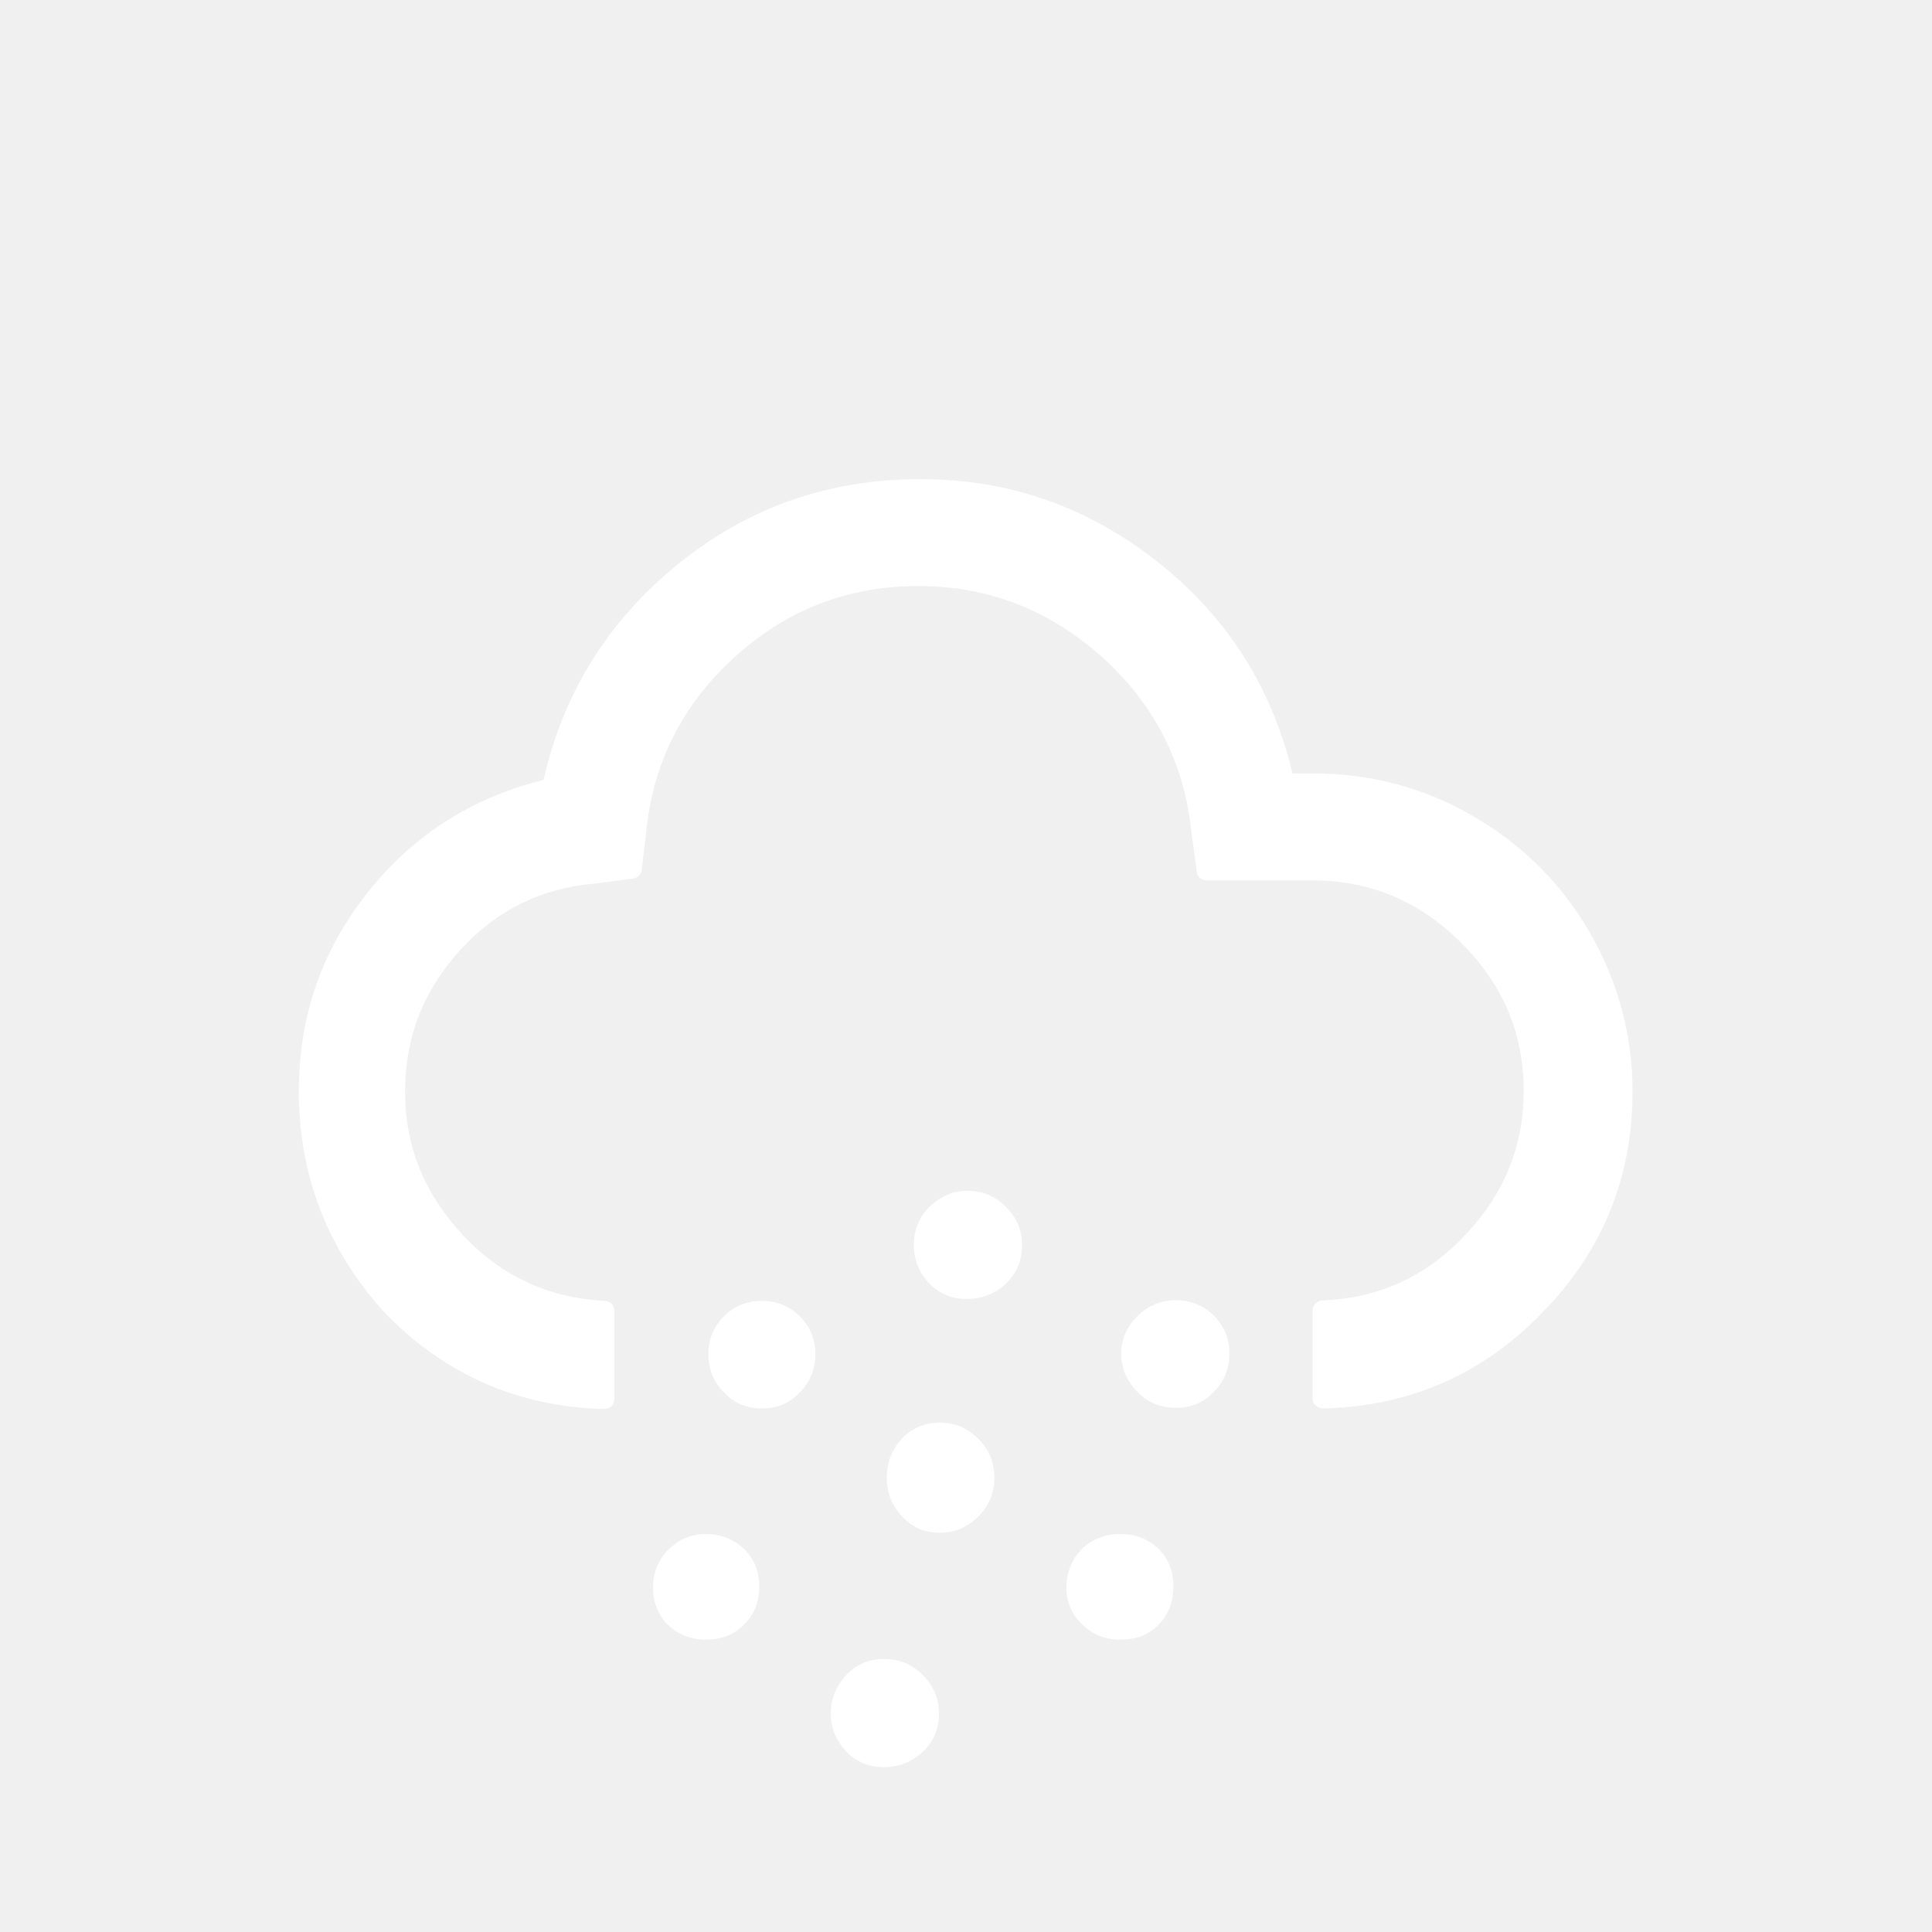
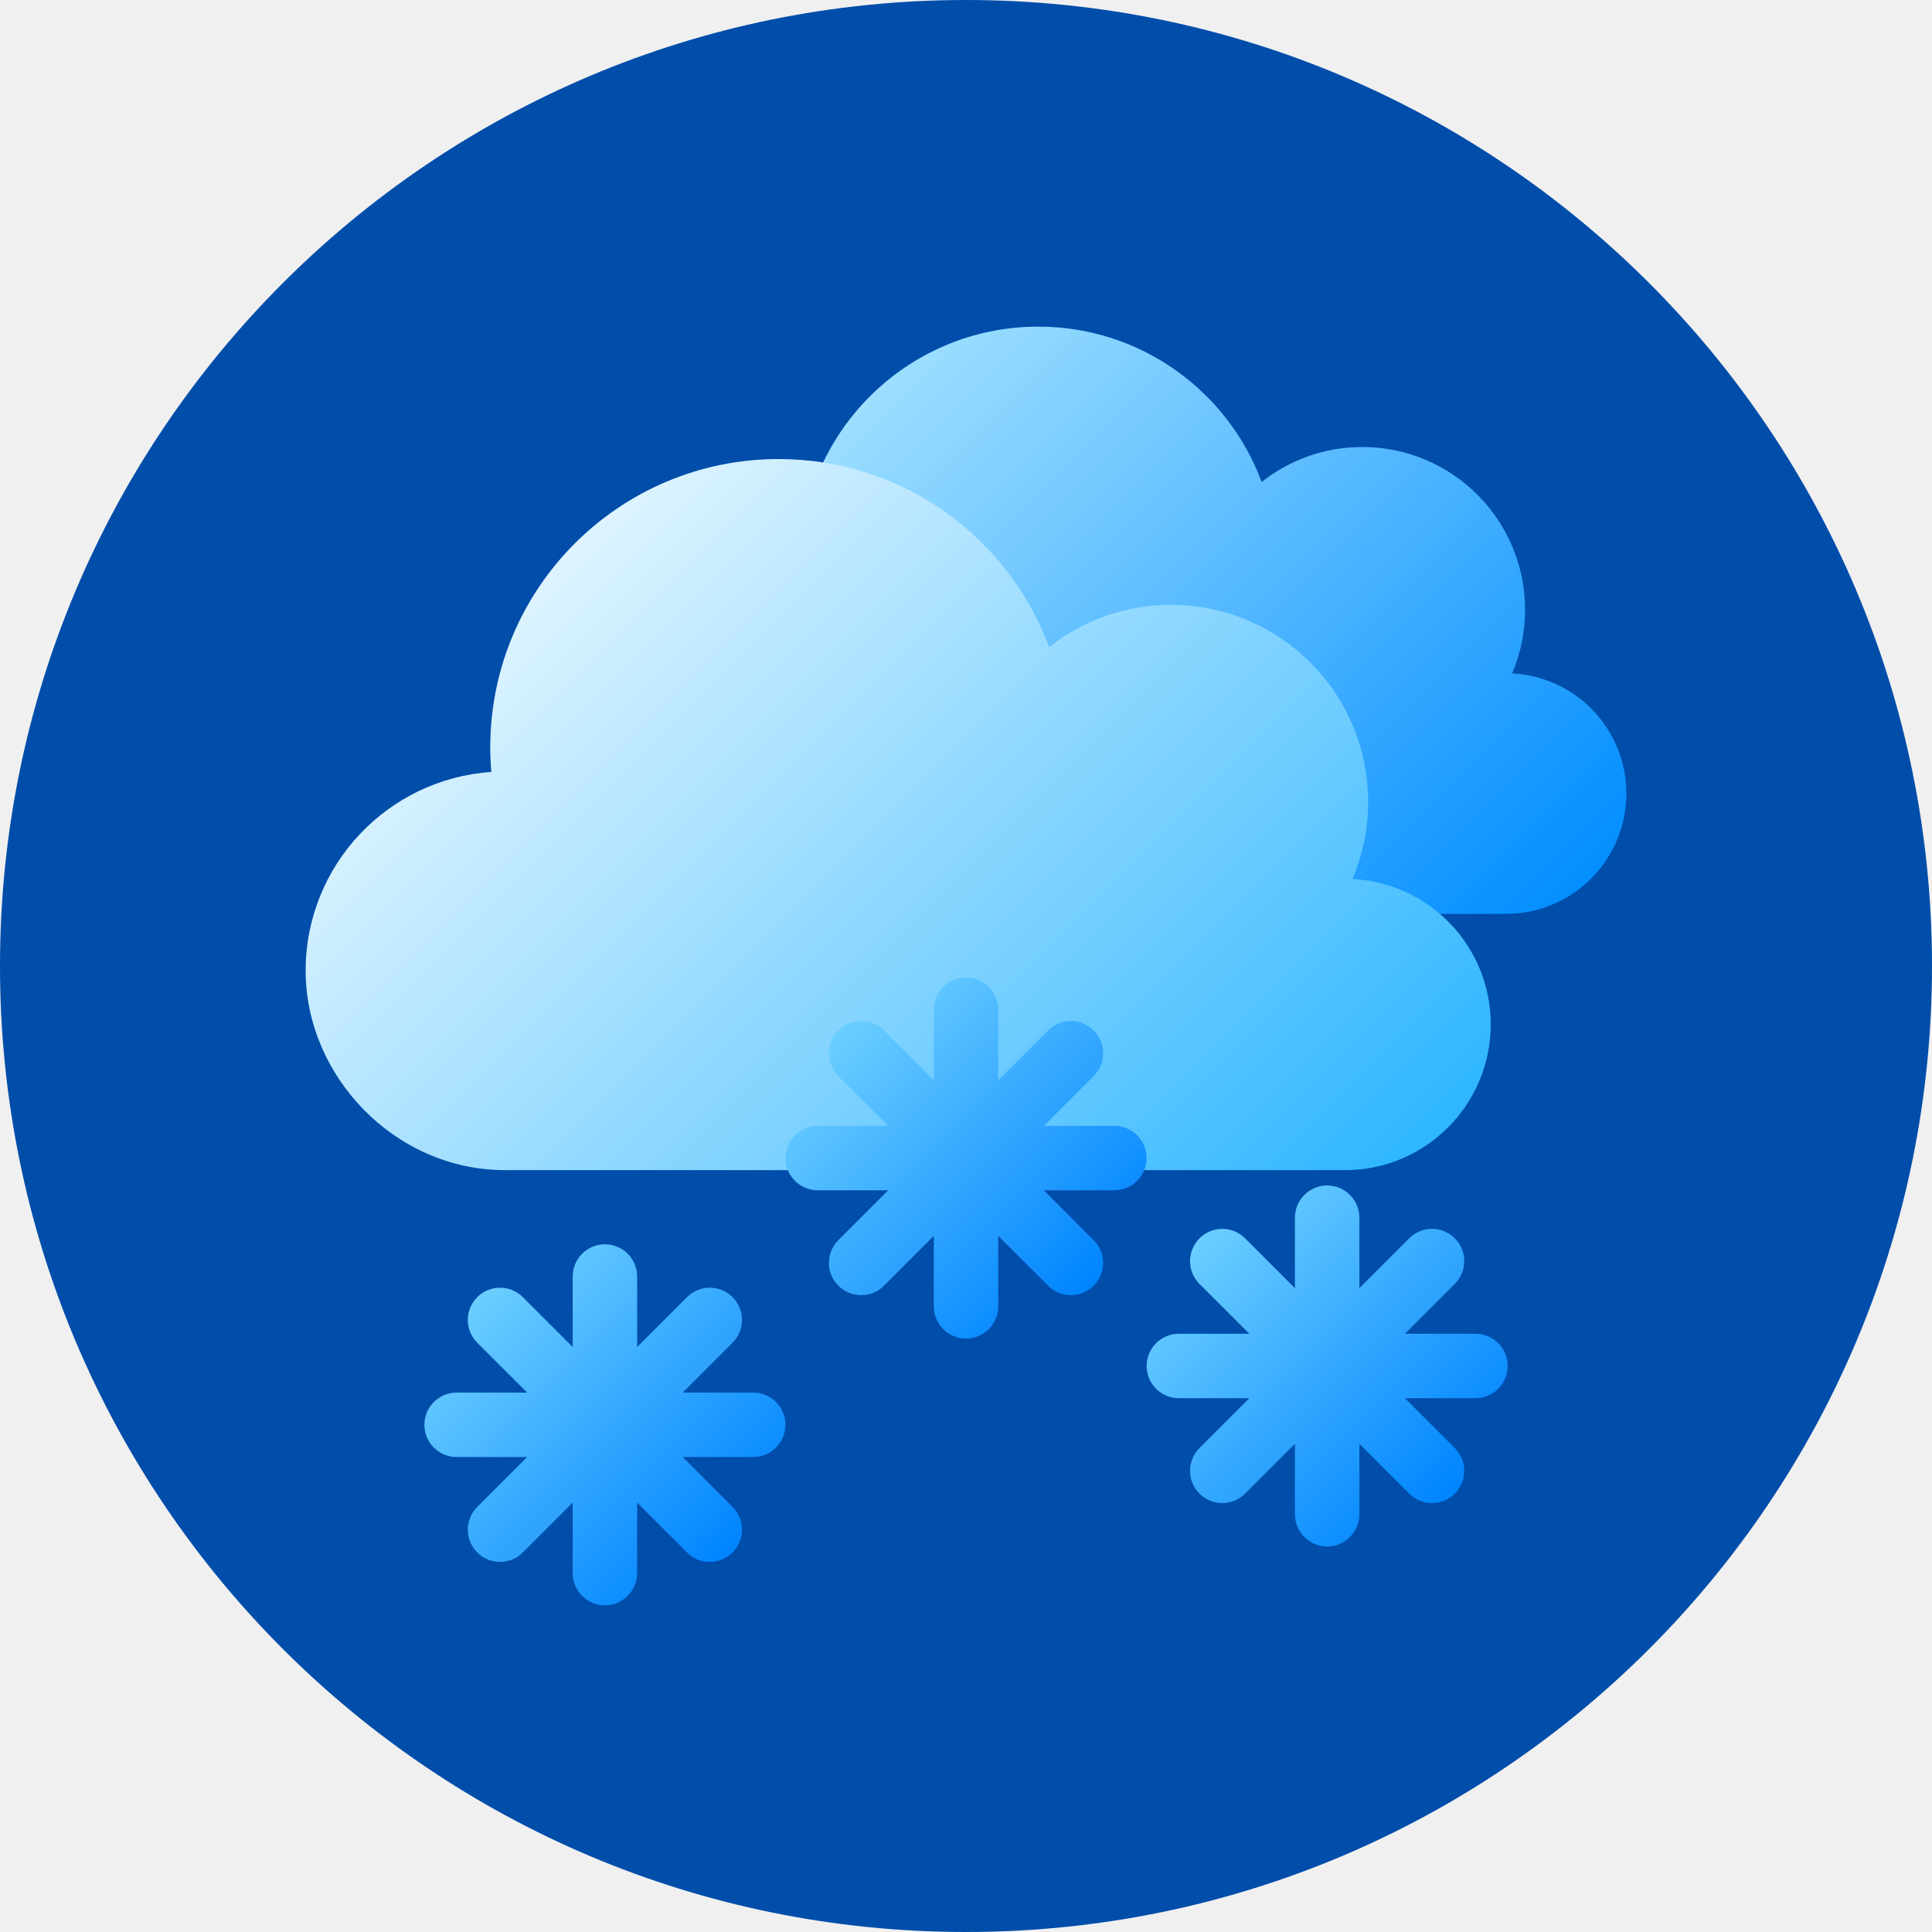
- <svg xmlns="http://www.w3.org/2000/svg" version="1.1" id="Layer_1" x="0px" y="0px" viewBox="0 0 30 30" style="enable-background:new 0 0 30 30;" xml:space="preserve">
-   <path fill="white" d="M4.64,16.95c0-1.16,0.35-2.18,1.06-3.08s1.62-1.48,2.74-1.76c0.31-1.36,1.01-2.48,2.1-3.36s2.34-1.31,3.75-1.31  c1.38,0,2.6,0.43,3.68,1.28c1.08,0.85,1.78,1.95,2.1,3.29h0.32c0.89,0,1.72,0.22,2.48,0.66c0.76,0.44,1.37,1.04,1.81,1.8  c0.44,0.76,0.67,1.59,0.67,2.48c0,1.32-0.46,2.47-1.39,3.42c-0.92,0.96-2.05,1.46-3.38,1.5c-0.13,0-0.2-0.06-0.2-0.17v-1.33  c0-0.12,0.07-0.18,0.2-0.18c0.85-0.04,1.58-0.38,2.18-1.02s0.9-1.38,0.9-2.23c0-0.89-0.32-1.65-0.97-2.3s-1.42-0.97-2.32-0.97h-1.61  c-0.12,0-0.18-0.06-0.18-0.17l-0.08-0.58c-0.11-1.08-0.58-1.99-1.39-2.72c-0.82-0.73-1.76-1.1-2.85-1.1c-1.1,0-2.05,0.37-2.86,1.11  c-0.81,0.74-1.27,1.65-1.37,2.75l-0.06,0.5c0,0.12-0.07,0.19-0.2,0.19l-0.53,0.07c-0.83,0.07-1.53,0.41-2.1,1.04  s-0.85,1.35-0.85,2.19c0,0.85,0.3,1.59,0.9,2.23s1.33,0.97,2.18,1.02c0.11,0,0.17,0.06,0.17,0.18v1.33c0,0.11-0.06,0.17-0.17,0.17  c-1.34-0.04-2.47-0.54-3.4-1.5C5.1,19.42,4.64,18.27,4.64,16.95z M10.14,24.65c0-0.23,0.08-0.43,0.25-0.6  c0.16-0.15,0.35-0.23,0.57-0.23c0.23,0,0.43,0.08,0.59,0.23s0.24,0.35,0.24,0.59c0,0.24-0.08,0.43-0.24,0.59  c-0.16,0.16-0.35,0.23-0.59,0.23c-0.23,0-0.43-0.08-0.59-0.23C10.22,25.08,10.14,24.88,10.14,24.65z M11,21.02  c0-0.22,0.08-0.42,0.24-0.58c0.16-0.16,0.35-0.24,0.59-0.24c0.23,0,0.43,0.08,0.59,0.24c0.16,0.16,0.24,0.36,0.24,0.58  c0,0.24-0.08,0.44-0.24,0.6c-0.16,0.17-0.35,0.25-0.59,0.25c-0.23,0-0.43-0.08-0.59-0.25C11.08,21.46,11,21.26,11,21.02z   M12.9,26.61c0-0.23,0.08-0.43,0.25-0.61c0.16-0.16,0.35-0.24,0.57-0.24c0.24,0,0.44,0.08,0.61,0.25c0.17,0.17,0.25,0.37,0.25,0.6  s-0.08,0.43-0.25,0.59c-0.17,0.16-0.37,0.24-0.61,0.24c-0.23,0-0.42-0.08-0.58-0.24C12.99,27.03,12.9,26.84,12.9,26.61z   M13.77,22.95c0-0.24,0.08-0.44,0.24-0.62c0.16-0.16,0.36-0.24,0.58-0.24c0.23,0,0.43,0.08,0.6,0.25c0.17,0.17,0.25,0.37,0.25,0.61  c0,0.23-0.08,0.43-0.25,0.6s-0.37,0.25-0.6,0.25c-0.23,0-0.42-0.08-0.58-0.25C13.85,23.38,13.77,23.18,13.77,22.95z M14.19,19.33  c0-0.23,0.08-0.43,0.25-0.6c0.18-0.16,0.37-0.24,0.57-0.24c0.24,0,0.44,0.08,0.61,0.25c0.17,0.17,0.25,0.36,0.25,0.6  c0,0.23-0.08,0.43-0.25,0.59c-0.17,0.16-0.37,0.24-0.61,0.24c-0.23,0-0.42-0.08-0.58-0.24C14.27,19.76,14.19,19.56,14.19,19.33z   M16.56,24.65c0-0.23,0.08-0.43,0.24-0.6c0.16-0.15,0.36-0.23,0.6-0.23c0.24,0,0.43,0.08,0.59,0.23c0.16,0.16,0.23,0.35,0.23,0.59  c0,0.24-0.08,0.43-0.23,0.59c-0.16,0.16-0.35,0.23-0.59,0.23c-0.24,0-0.44-0.08-0.6-0.24C16.64,25.07,16.56,24.88,16.56,24.65z   M17.41,21.02c0-0.22,0.08-0.41,0.25-0.58c0.17-0.17,0.37-0.25,0.6-0.25c0.23,0,0.43,0.08,0.59,0.24c0.16,0.16,0.24,0.36,0.24,0.58  c0,0.24-0.08,0.44-0.24,0.6c-0.16,0.17-0.35,0.25-0.59,0.25c-0.24,0-0.44-0.08-0.6-0.25C17.5,21.45,17.41,21.25,17.41,21.02z" />
+ <svg xmlns="http://www.w3.org/2000/svg" xmlns:xlink="http://www.w3.org/1999/xlink" id="Layer_2" viewBox="0 0 512 512" data-name="Layer 2">
+   <linearGradient id="linear-gradient" gradientUnits="userSpaceOnUse" x1="221.64" x2="381.11" y1="113.92" y2="273.38">
+     <stop offset="0" stop-color="#9cdeff" />
+     <stop offset="1" stop-color="#038eff" />
+   </linearGradient>
+   <linearGradient id="linear-gradient-2" gradientUnits="userSpaceOnUse" x1="141.56" x2="334.65" y1="154.78" y2="347.88">
+     <stop offset="0" stop-color="#def4ff" />
+     <stop offset="1" stop-color="#2eb6ff" />
+   </linearGradient>
+   <linearGradient id="linear-gradient-3" gradientUnits="userSpaceOnUse" x1="126.46" x2="194.13" y1="343.76" y2="411.43">
+     <stop offset="0" stop-color="#6bceff" />
+     <stop offset="1" stop-color="#0084ff" />
+   </linearGradient>
+   <linearGradient id="linear-gradient-4" x1="222.16" x2="289.84" xlink:href="#linear-gradient-3" y1="273.07" y2="340.74" />
+   <linearGradient id="linear-gradient-5" x1="317.87" x2="385.54" xlink:href="#linear-gradient-3" y1="328.17" y2="395.84" />
+   <g id="Icon">
+     <g id="_24" data-name="24">
+       <circle cx="256" cy="256" fill="#004daa" r="256" />
+       <path d="m400.74 178.46c2.2-5.18 3.42-10.87 3.42-16.85 0-23.83-19.32-43.15-43.15-43.15-10.07 0-19.32 3.48-26.66 9.26-8.92-24.04-32.05-41.16-59.19-41.16-34.86 0-63.13 28.26-63.13 63.12 0 1.8.09 3.58.24 5.35-22.7 1.55-40.64 20.41-40.64 43.5s19.54 43.65 43.65 43.65h183.82c17.62 0 31.9-14.28 31.9-31.9 0-17.06-13.41-30.96-30.26-31.82z" fill="url(#linear-gradient)" />
+       <path d="m358.43 232.93c2.66-6.27 4.14-13.16 4.14-20.4 0-28.86-23.39-52.25-52.25-52.25-12.2 0-23.39 4.21-32.28 11.22-10.8-29.1-38.81-49.85-71.68-49.85-42.22 0-76.44 34.22-76.44 76.44 0 2.18.11 4.34.29 6.48-27.48 1.88-49.21 24.71-49.21 52.67s23.66 52.86 52.85 52.86h222.58c21.33 0 38.63-17.29 38.63-38.63 0-20.66-16.23-37.49-36.64-38.53z" fill="url(#linear-gradient-2)" />
+       <path d="m208.15 377.59c0 4.72-3.83 8.54-8.54 8.54h-18.68l13.21 13.21c3.34 3.34 3.34 8.75 0 12.08-3.34 3.34-8.75 3.34-12.08 0l-13.21-13.21v18.68c0 4.72-3.83 8.54-8.54 8.54s-8.54-3.83-8.54-8.54v-18.68l-13.21 13.21c-3.34 3.34-8.75 3.34-12.08 0s-3.34-8.75 0-12.08l13.21-13.21h-18.68c-4.72 0-8.54-3.83-8.54-8.54 0-4.72 3.83-8.54 8.54-8.54h18.68l-13.21-13.21c-3.34-3.34-3.34-8.75 0-12.08s8.75-3.34 12.08 0l13.21 13.21v-18.68c0-4.72 3.83-8.54 8.54-8.54s8.54 3.83 8.54 8.54v18.68l13.21-13.21c3.34-3.34 8.75-3.34 12.08 0 3.34 3.34 3.34 8.75 0 12.08l-13.21 13.21h18.68c4.72 0 8.54 3.83 8.54 8.54z" fill="url(#linear-gradient-3)" />
+       <path d="m295.31 298.36h-18.68l13.21-13.21c3.34-3.34 3.34-8.75 0-12.08-3.34-3.34-8.75-3.34-12.08 0l-13.21 13.21v-18.68c0-4.72-3.83-8.54-8.54-8.54s-8.54 3.83-8.54 8.54v18.68l-13.21-13.21c-3.34-3.34-8.75-3.34-12.08 0s-3.34 8.75 0 12.08l13.21 13.21h-18.68c-4.72 0-8.54 3.83-8.54 8.54 0 4.72 3.83 8.54 8.54 8.54h18.68l-13.21 13.21c-3.34 3.34-3.34 8.75 0 12.08s8.75 3.34 12.08 0l13.21-13.21v18.68c0 4.72 3.83 8.54 8.54 8.54s8.54-3.83 8.54-8.54v-18.68l13.21 13.21c3.34 3.34 8.75 3.34 12.08 0 3.34-3.34 3.34-8.75 0-12.08l-13.21-13.21h18.68c4.72 0 8.54-3.83 8.54-8.54 0-4.72-3.83-8.54-8.54-8.54z" fill="url(#linear-gradient-4)" />
+       <path d="m391.01 353.46h-18.68l13.21-13.21c3.34-3.34 3.34-8.75 0-12.08-3.34-3.34-8.75-3.34-12.08 0l-13.21 13.21v-18.68c0-4.72-3.83-8.54-8.54-8.54s-8.54 3.83-8.54 8.54v18.68l-13.21-13.21c-3.34-3.34-8.75-3.34-12.08 0s-3.34 8.75 0 12.08l13.21 13.21h-18.68c-4.72 0-8.54 3.83-8.54 8.54 0 4.72 3.83 8.54 8.54 8.54h18.68l-13.21 13.21c-3.34 3.34-3.34 8.75 0 12.08s8.75 3.34 12.08 0l13.21-13.21v18.68c0 4.72 3.83 8.54 8.54 8.54s8.54-3.83 8.54-8.54v-18.68l13.21 13.21c3.34 3.34 8.75 3.34 12.08 0 3.34-3.34 3.34-8.75 0-12.08l-13.21-13.21h18.68c4.72 0 8.54-3.83 8.54-8.54 0-4.72-3.83-8.54-8.54-8.54z" fill="url(#linear-gradient-5)" />
+     </g>
+   </g>
</svg>
